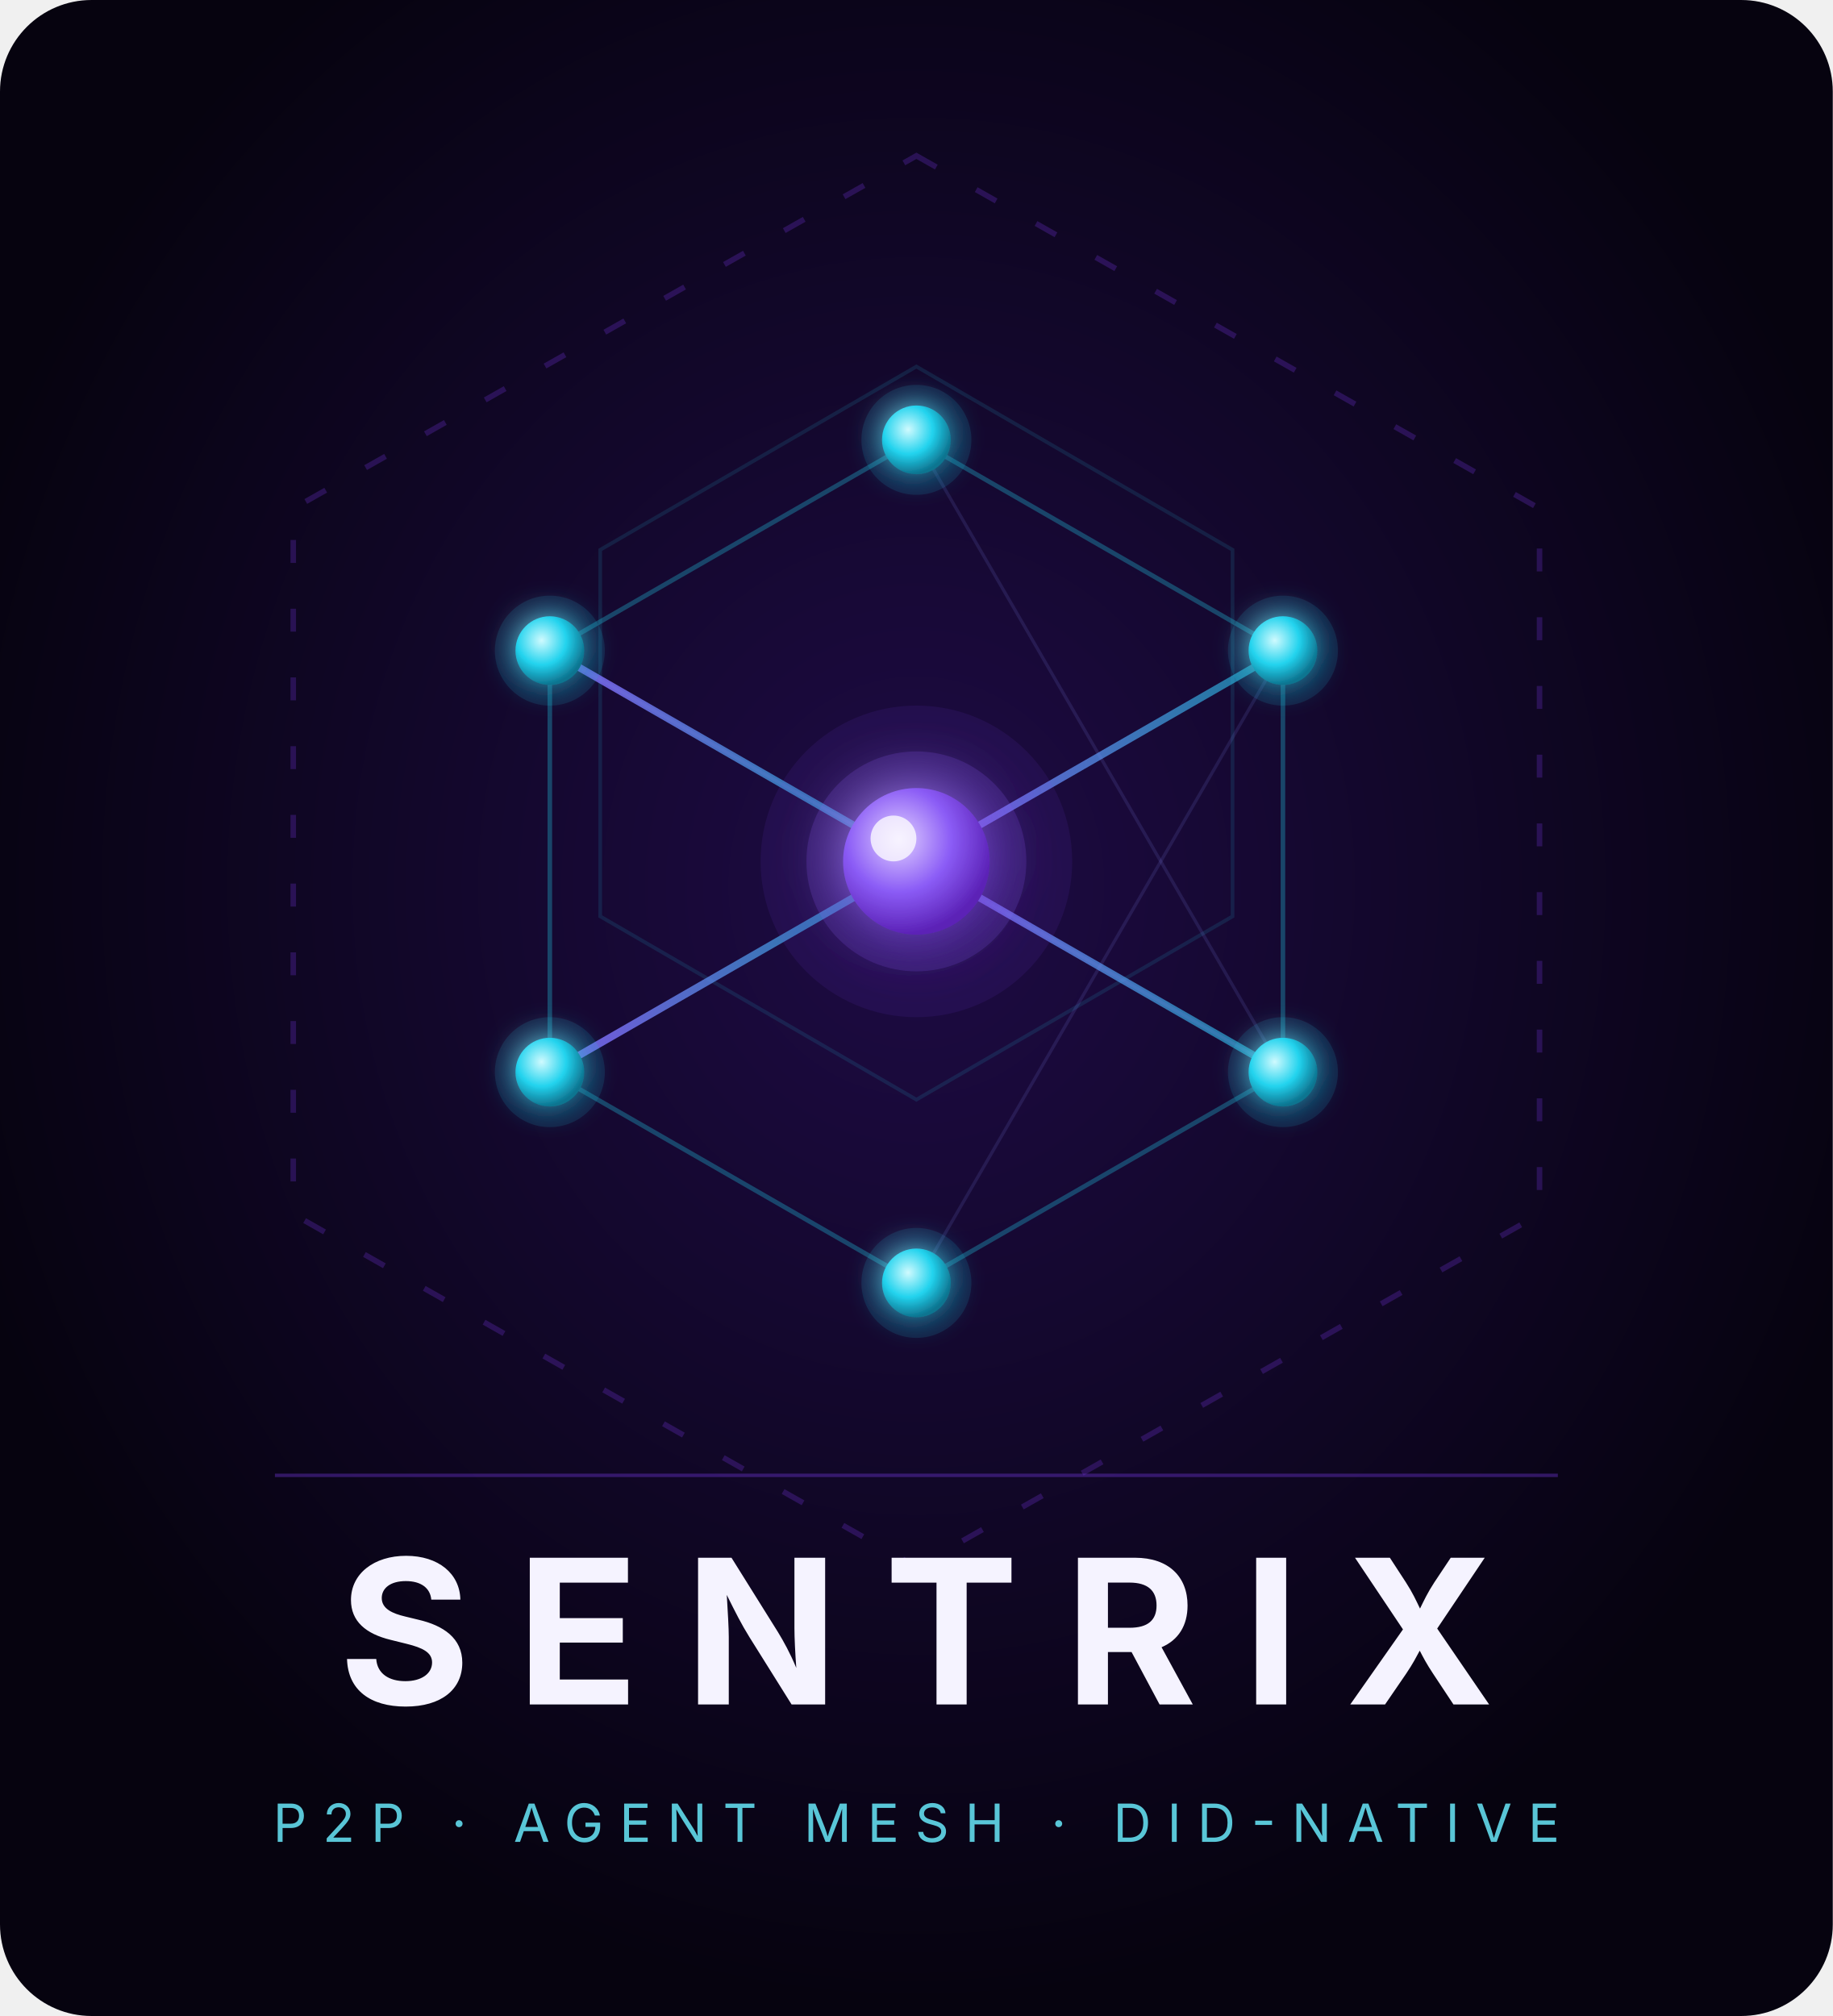
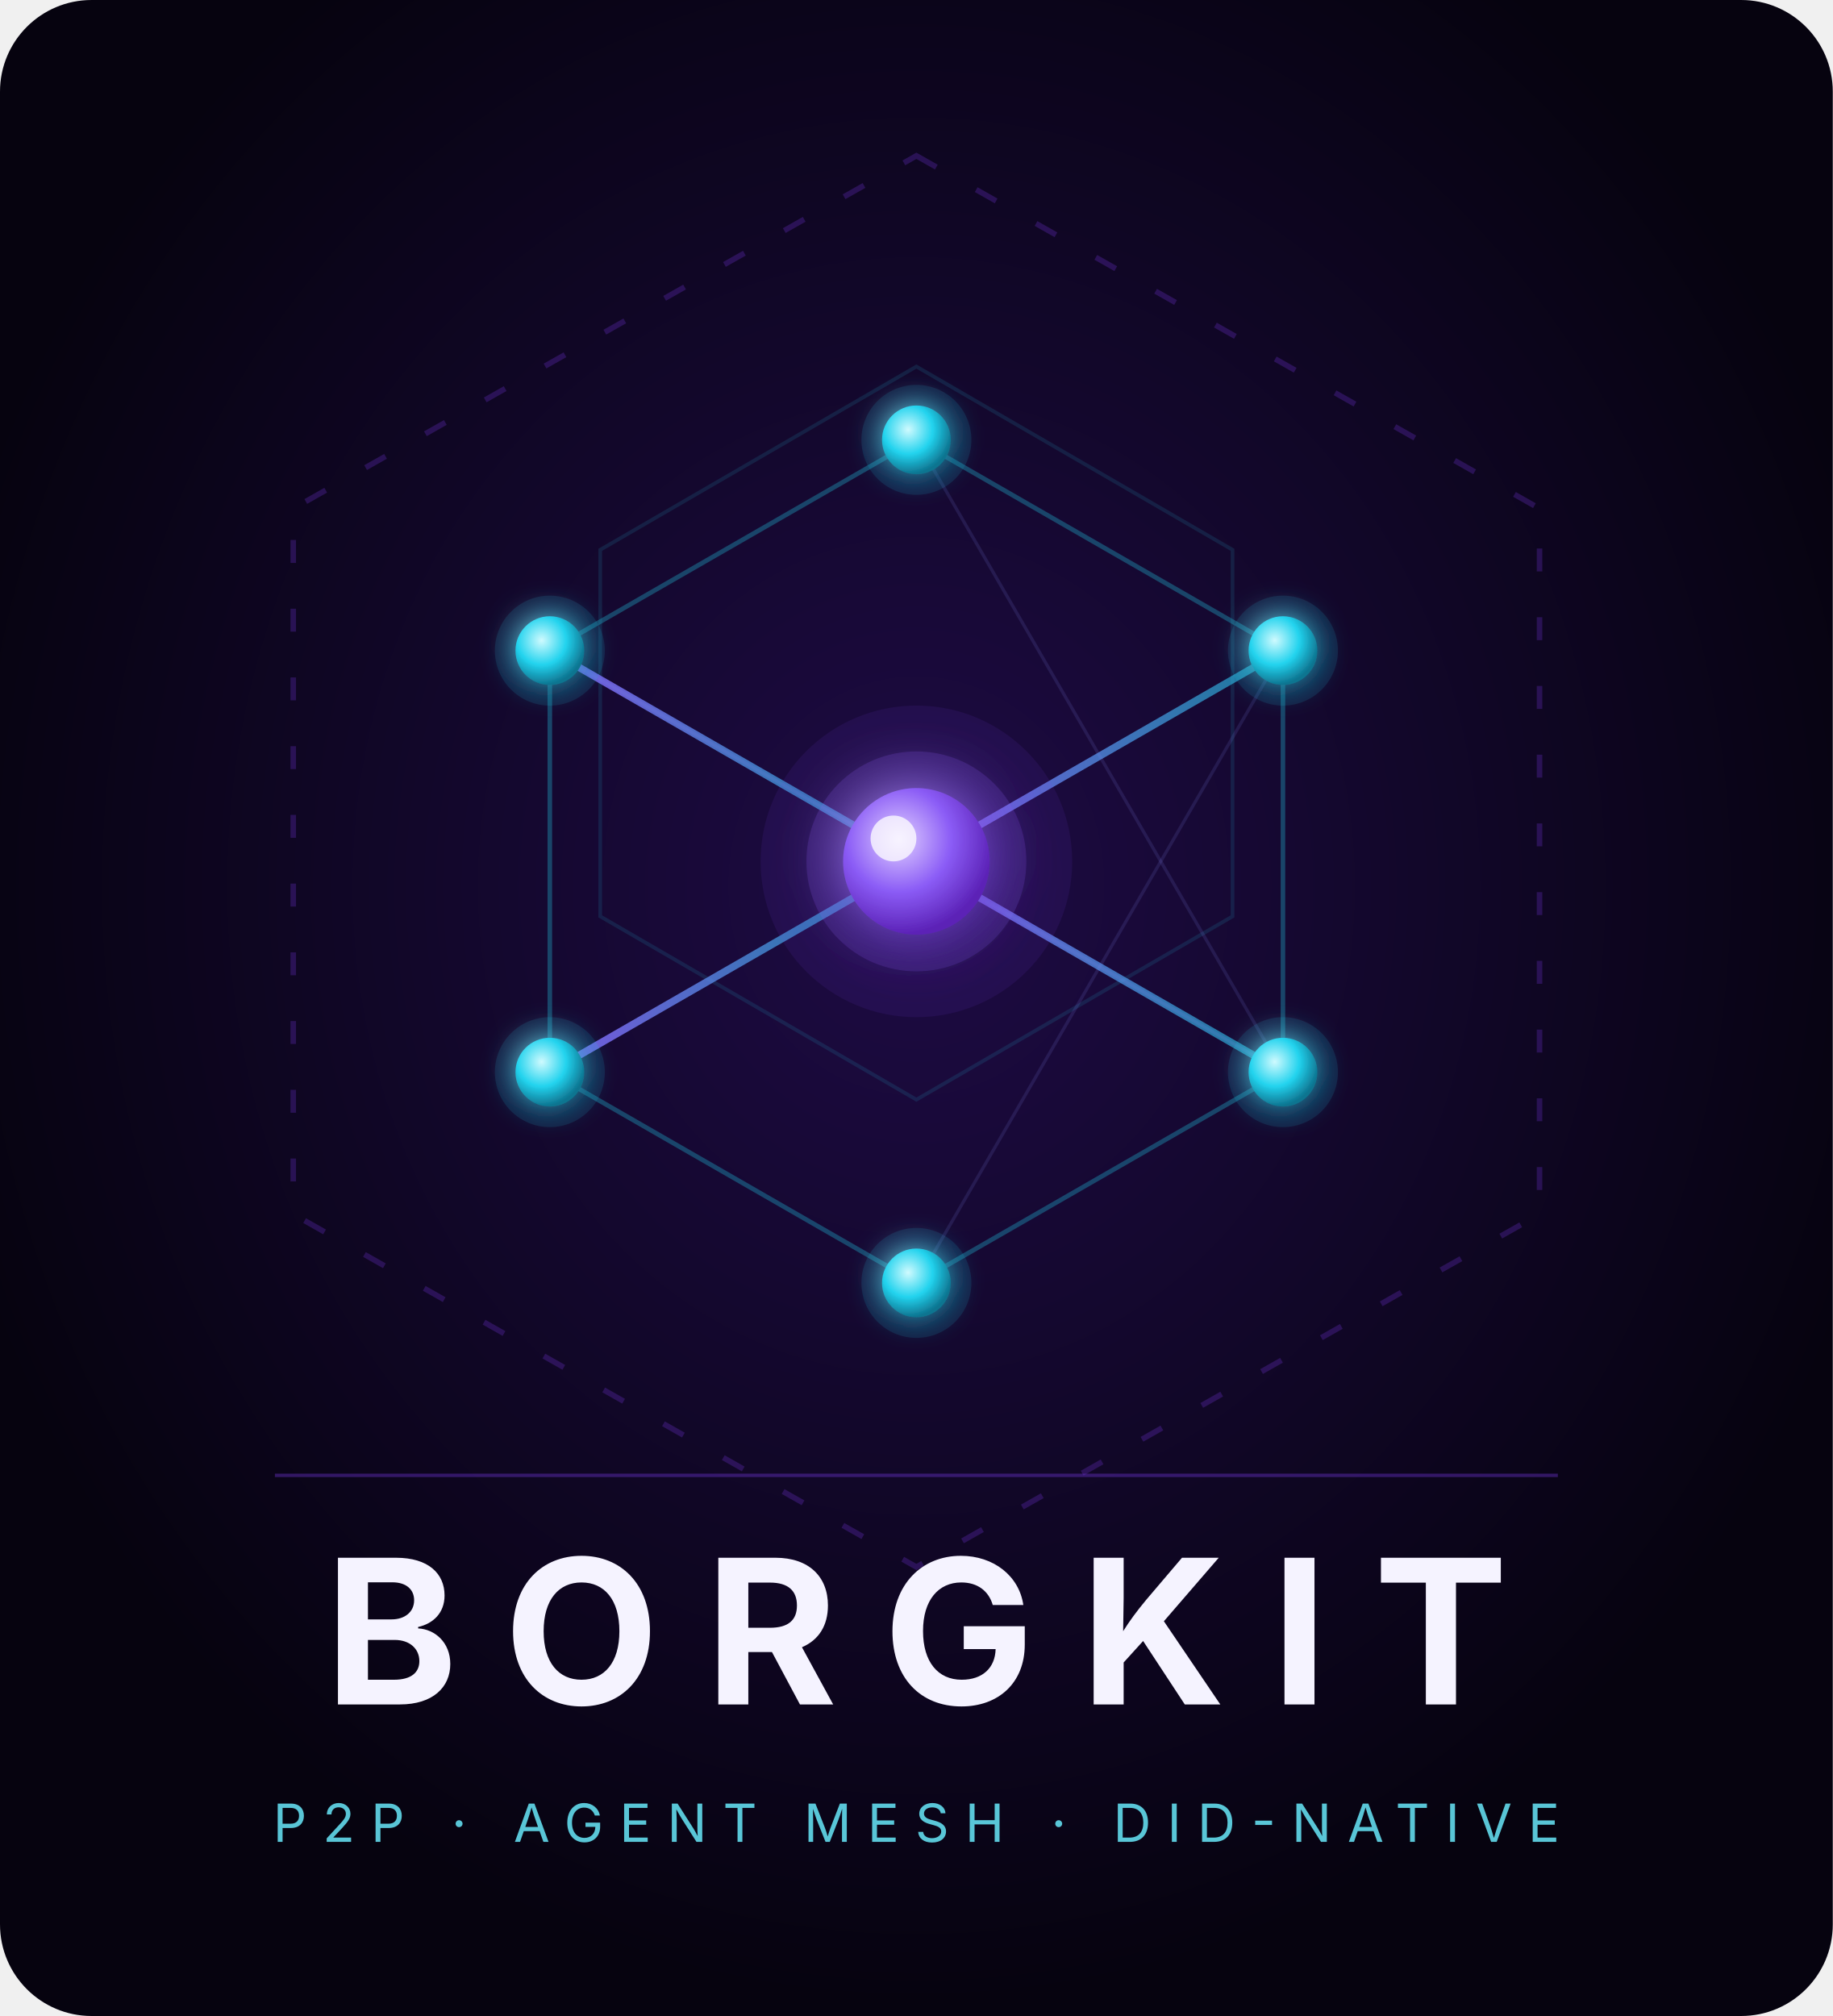
<svg xmlns="http://www.w3.org/2000/svg" viewBox="0 0 400 440" fill="none">
  <defs>
    <filter id="nodeGlow" x="-80%" y="-80%" width="260%" height="260%">
      <feGaussianBlur in="SourceGraphic" stdDeviation="3.5" result="blur" />
      <feMerge>
        <feMergeNode in="blur" />
        <feMergeNode in="SourceGraphic" />
      </feMerge>
    </filter>
    <filter id="coreGlow" x="-120%" y="-120%" width="340%" height="340%">
      <feGaussianBlur in="SourceGraphic" stdDeviation="7" result="blur" />
      <feMerge>
        <feMergeNode in="blur" />
        <feMergeNode in="SourceGraphic" />
      </feMerge>
    </filter>
    <radialGradient id="cardBg" cx="50%" cy="44%" r="55%">
      <stop offset="0%" stop-color="#1e0b45" />
      <stop offset="100%" stop-color="#06030f" />
    </radialGradient>
    <radialGradient id="coreGrad" cx="38%" cy="35%" r="65%">
      <stop offset="0%" stop-color="#e0d0ff" />
      <stop offset="55%" stop-color="#8b5cf6" />
      <stop offset="100%" stop-color="#5b21b6" />
    </radialGradient>
    <radialGradient id="nodeGrad" cx="38%" cy="35%" r="65%">
      <stop offset="0%" stop-color="#cffafe" />
      <stop offset="55%" stop-color="#22d3ee" />
      <stop offset="100%" stop-color="#0e7490" />
    </radialGradient>
    <linearGradient id="spokeGrad" x1="0" y1="0" x2="1" y2="0">
      <stop offset="0%" stop-color="#8b5cf6" stop-opacity="0.9" />
      <stop offset="100%" stop-color="#22d3ee" stop-opacity="0.55" />
    </linearGradient>
  </defs>
  <rect width="400" height="440" rx="20" fill="url(#cardBg)" />
  <polygon points="200,34 336,111 336,265 200,342 64,265 64,111" stroke="#7c3aed" stroke-width="1.2" stroke-opacity="0.25" stroke-dasharray="5,10" fill="none" />
  <polygon points="200,80 269,120 269,200 200,240 131,200 131,120" stroke="#22d3ee" stroke-width="0.8" stroke-opacity="0.12" fill="none" />
  <line x1="200" y1="188" x2="200" y2="96" stroke="url(#spokeGrad)" stroke-width="1.6" stroke-linecap="round" />
  <line x1="200" y1="188" x2="280" y2="142" stroke="url(#spokeGrad)" stroke-width="1.6" stroke-linecap="round" />
  <line x1="200" y1="188" x2="280" y2="234" stroke="url(#spokeGrad)" stroke-width="1.6" stroke-linecap="round" />
  <line x1="200" y1="188" x2="200" y2="280" stroke="url(#spokeGrad)" stroke-width="1.6" stroke-linecap="round" />
  <line x1="200" y1="188" x2="120" y2="234" stroke="url(#spokeGrad)" stroke-width="1.6" stroke-linecap="round" />
  <line x1="200" y1="188" x2="120" y2="142" stroke="url(#spokeGrad)" stroke-width="1.6" stroke-linecap="round" />
  <line x1="200" y1="96" x2="280" y2="142" stroke="#22d3ee" stroke-width="1" stroke-opacity="0.30" stroke-linecap="round" />
  <line x1="280" y1="142" x2="280" y2="234" stroke="#22d3ee" stroke-width="1" stroke-opacity="0.30" stroke-linecap="round" />
  <line x1="280" y1="234" x2="200" y2="280" stroke="#22d3ee" stroke-width="1" stroke-opacity="0.30" stroke-linecap="round" />
  <line x1="200" y1="280" x2="120" y2="234" stroke="#22d3ee" stroke-width="1" stroke-opacity="0.30" stroke-linecap="round" />
  <line x1="120" y1="234" x2="120" y2="142" stroke="#22d3ee" stroke-width="1" stroke-opacity="0.30" stroke-linecap="round" />
  <line x1="120" y1="142" x2="200" y2="96" stroke="#22d3ee" stroke-width="1" stroke-opacity="0.30" stroke-linecap="round" />
  <line x1="200" y1="96" x2="280" y2="234" stroke="#818cf8" stroke-width="0.7" stroke-opacity="0.14" stroke-linecap="round" />
  <line x1="280" y1="142" x2="200" y2="280" stroke="#818cf8" stroke-width="0.7" stroke-opacity="0.14" stroke-linecap="round" />
  <line x1="280" y1="234" x2="120" y2="142" stroke="#818cf8" stroke-width="0.7" stroke-opacity="0.14" stroke-linecap="round" />
  <circle cx="200" cy="96" r="12" fill="#22d3ee" opacity="0.12" />
  <circle cx="280" cy="142" r="12" fill="#22d3ee" opacity="0.12" />
  <circle cx="280" cy="234" r="12" fill="#22d3ee" opacity="0.12" />
  <circle cx="200" cy="280" r="12" fill="#22d3ee" opacity="0.12" />
  <circle cx="120" cy="234" r="12" fill="#22d3ee" opacity="0.12" />
  <circle cx="120" cy="142" r="12" fill="#22d3ee" opacity="0.12" />
  <circle cx="200" cy="96" r="7.5" fill="url(#nodeGrad)" filter="url(#nodeGlow)" />
  <circle cx="280" cy="142" r="7.5" fill="url(#nodeGrad)" filter="url(#nodeGlow)" />
  <circle cx="280" cy="234" r="7.5" fill="url(#nodeGrad)" filter="url(#nodeGlow)" />
  <circle cx="200" cy="280" r="7.5" fill="url(#nodeGrad)" filter="url(#nodeGlow)" />
  <circle cx="120" cy="234" r="7.5" fill="url(#nodeGrad)" filter="url(#nodeGlow)" />
  <circle cx="120" cy="142" r="7.5" fill="url(#nodeGrad)" filter="url(#nodeGlow)" />
  <circle cx="200" cy="188" r="34" fill="#7c3aed" opacity="0.10" />
  <circle cx="200" cy="188" r="24" fill="#8b5cf6" opacity="0.18" />
  <circle cx="200" cy="188" r="16" fill="url(#coreGrad)" filter="url(#coreGlow)" />
  <circle cx="195" cy="183" r="5" fill="white" opacity="0.75" />
  <line x1="60" y1="322" x2="340" y2="322" stroke="#7c3aed" stroke-width="0.75" stroke-opacity="0.35" />
-   <text x="200" y="372" font-family="'SF Pro Display','Segoe UI',system-ui,-apple-system,sans-serif" font-size="44" font-weight="700" letter-spacing="10" fill="#f5f3ff" text-anchor="middle">SENTRIX</text>
+   <text x="200" y="372" font-family="'SF Pro Display','Segoe UI',system-ui,-apple-system,sans-serif" font-size="44" font-weight="700" letter-spacing="10" fill="#f5f3ff" text-anchor="middle">BORGKIT</text>
  <text x="200" y="402" font-family="'SF Pro Display','Segoe UI',system-ui,sans-serif" font-size="11.5" font-weight="400" letter-spacing="3.5" fill="#67e8f9" text-anchor="middle" opacity="0.85">P2P · AGENT MESH · DID-NATIVE</text>
</svg>
